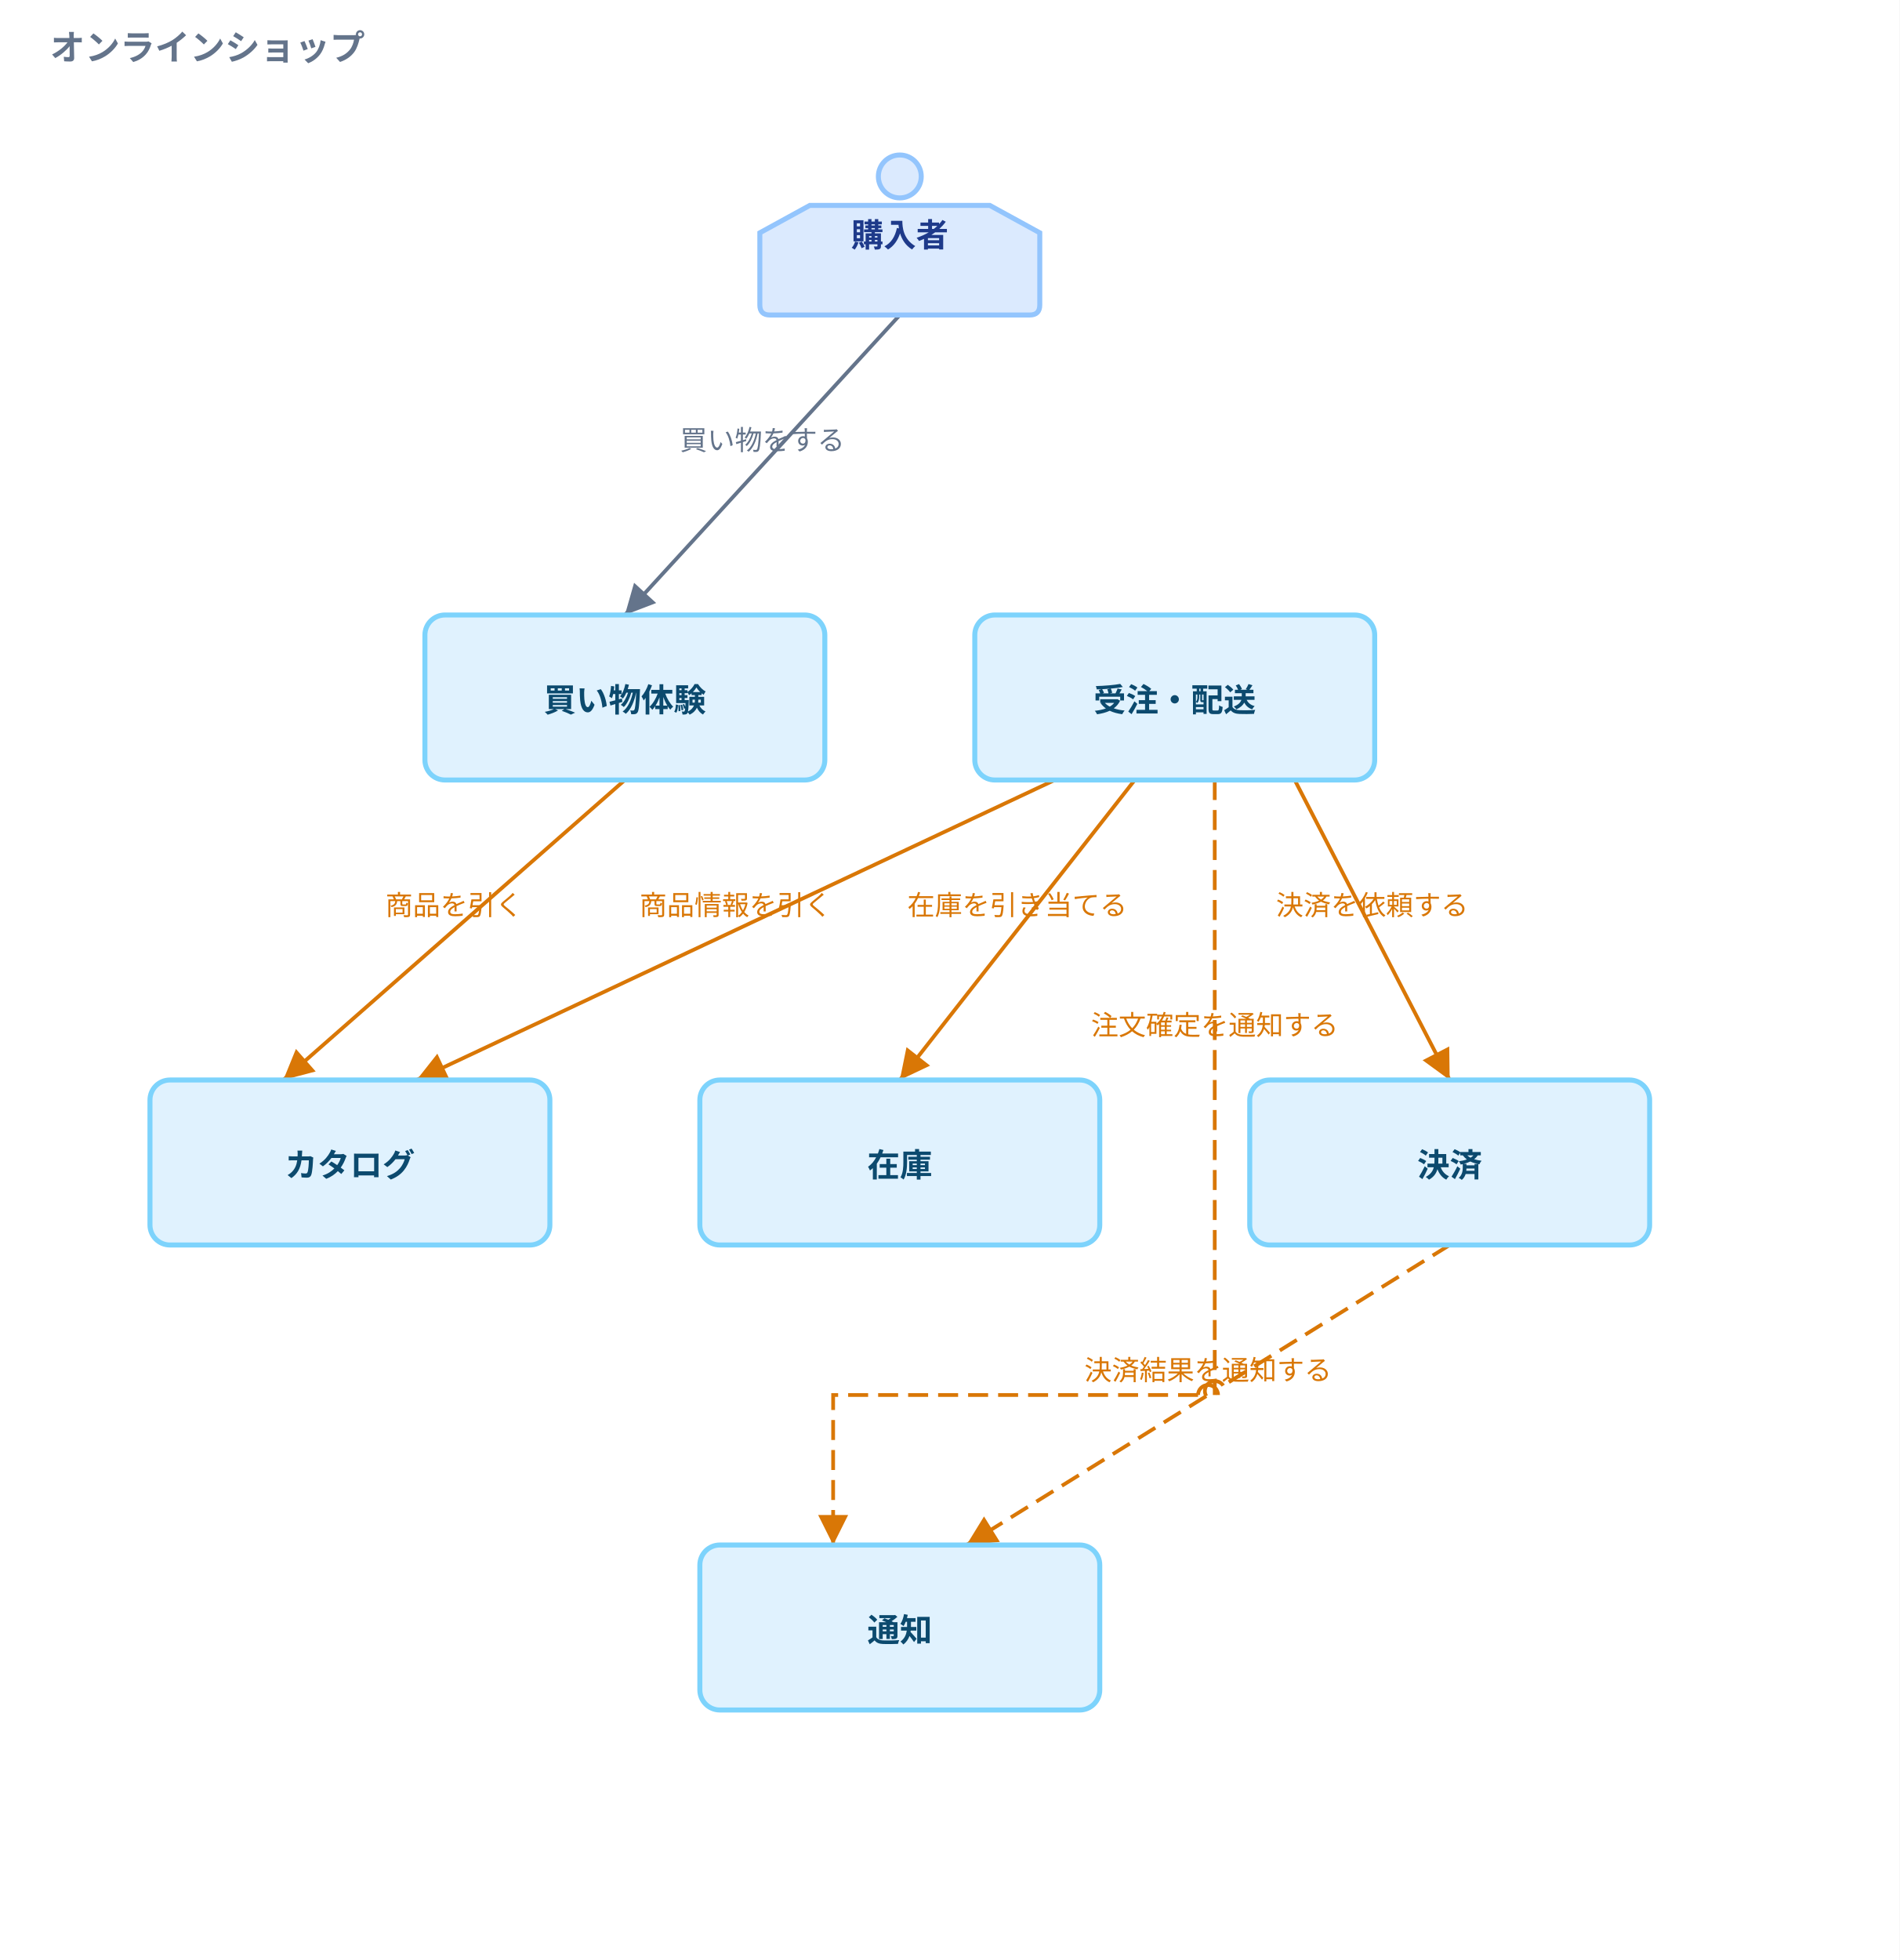
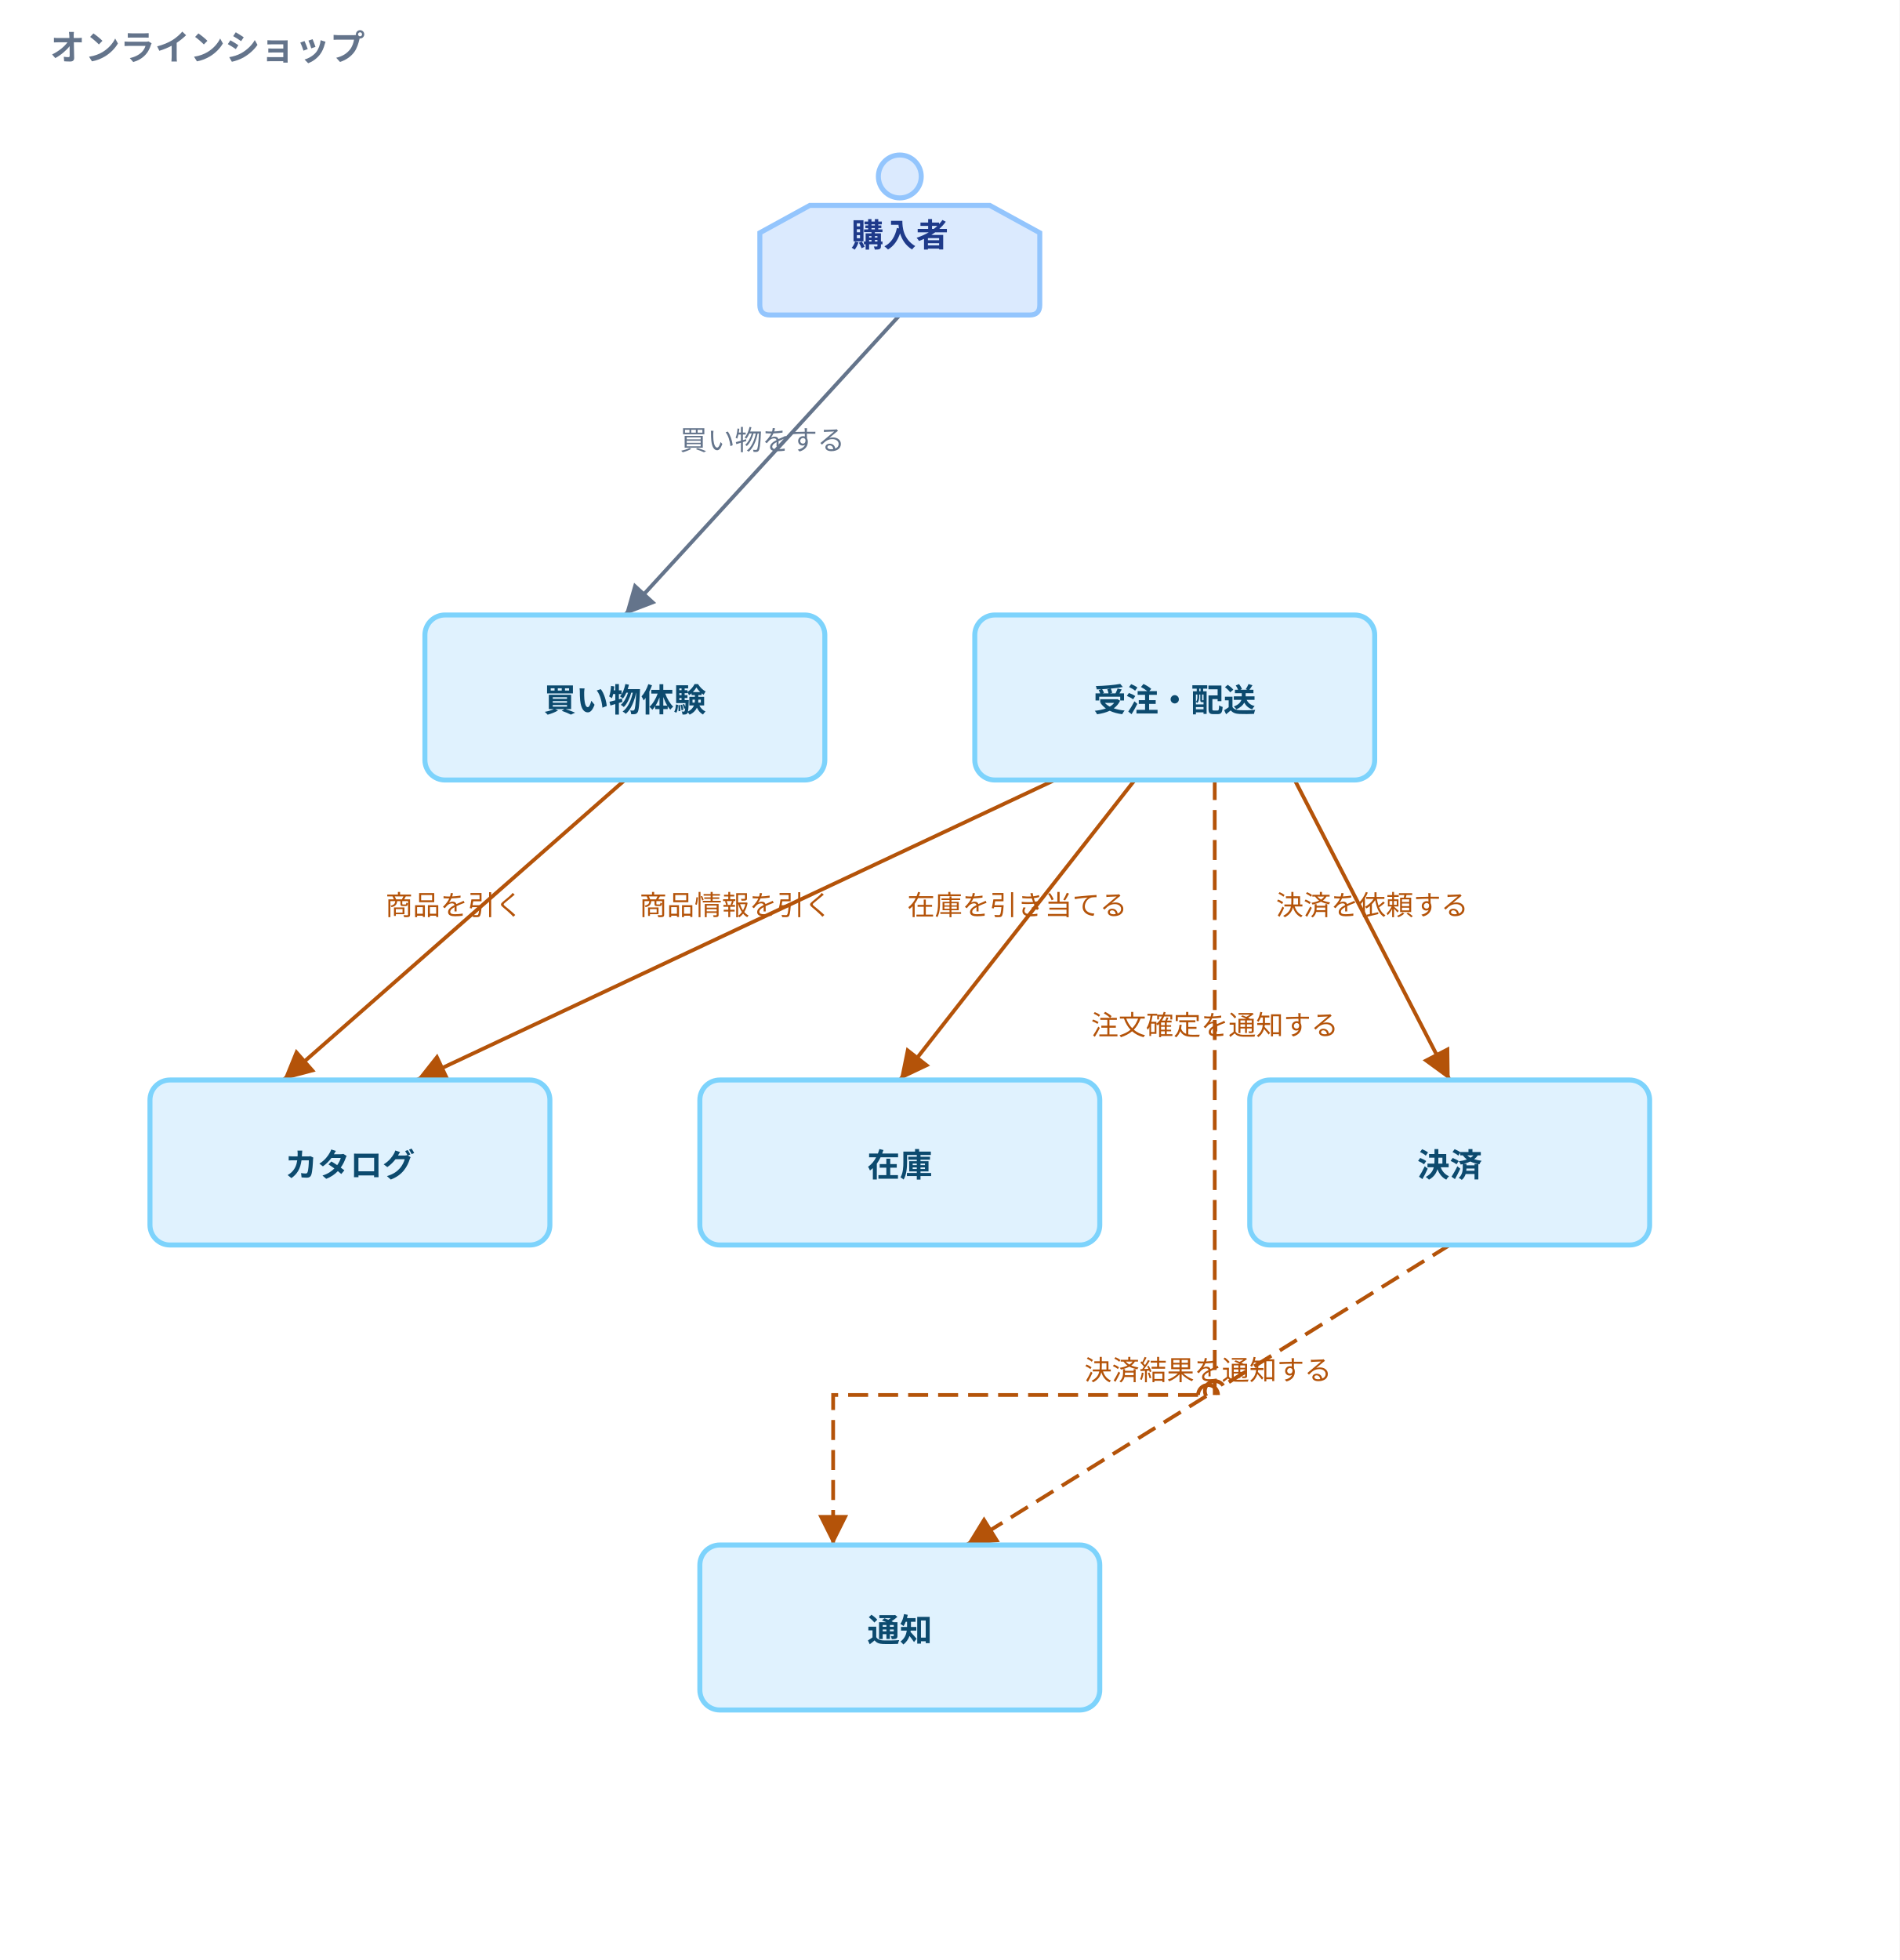
<svg xmlns="http://www.w3.org/2000/svg" viewBox="0 0 760 784" width="760" height="784">
  <defs>
    <marker id="arrow-default" viewBox="0 0 10 10" refX="10" refY="5" markerWidth="8" markerHeight="8" orient="auto-start-reverse">
      <path d="M 0 0 L 10 5 L 0 10 z" fill="#64748B" />
    </marker>
    <marker id="arrow-0" viewBox="0 0 10 10" refX="10" refY="5" markerWidth="8" markerHeight="8" orient="auto-start-reverse">
-       <path d="M 0 0 L 10 5 L 0 10 z" fill="#D97706" />
+       <path d="M 0 0 L 10 5 L 0 10 z" fill="#B45309" />
    </marker>
  </defs>
  <rect width="760" height="784" fill="#FFFFFF" rx="0" />
  <text x="20" y="24" fill="#64748B" font-size="14px" font-family="sans-serif" font-weight="bold">オンラインショップ</text>
  <g class="edges">
    <g data-edge-from="Customer" data-edge-to="ShoppingService" data-edge-kind="sync" data-edge-canonical-id="Customer-&gt;ShoppingService" data-edge-label="買い物をする" class="krs-edge krs-edge--interactive">
      <line x1="360" y1="126" x2="250" y2="246" stroke="transparent" stroke-width="14" stroke-linecap="butt" class="krs-edge__hitline" />
      <line x1="360" y1="126" x2="250" y2="246" stroke="#64748B" stroke-width="1.5" marker-end="url(#arrow-default)" />
      <text x="305" y="180" text-anchor="middle" fill="#64748B" font-size="11px" font-family="sans-serif">買い物をする</text>
    </g>
    <g data-edge-from="ShoppingService" data-edge-to="CatalogService" data-edge-kind="sync" data-edge-canonical-id="ShoppingService-&gt;CatalogService" data-edge-label="商品を引く" class="krs-edge krs-edge--interactive">
      <line x1="250" y1="312" x2="113.333" y2="432" stroke="transparent" stroke-width="14" stroke-linecap="butt" class="krs-edge__hitline" />
-       <line x1="250" y1="312" x2="113.333" y2="432" stroke="#D97706" stroke-width="1.5" marker-end="url(#arrow-0)" />
-       <text x="181.667" y="366" text-anchor="middle" fill="#D97706" font-size="11px" font-family="sans-serif">商品を引く</text>
+       <line x1="250" y1="312" x2="113.333" y2="432" stroke="#B45309" stroke-width="1.5" marker-end="url(#arrow-0)" />
+       <text x="181.667" y="366" text-anchor="middle" fill="#B45309" font-size="11px" font-family="sans-serif">商品を引く</text>
    </g>
    <g data-edge-from="OrderService" data-edge-to="CatalogService" data-edge-kind="sync" data-edge-canonical-id="OrderService-&gt;CatalogService" data-edge-label="商品情報を引く" class="krs-edge krs-edge--interactive">
      <line x1="422" y1="312" x2="166.667" y2="432" stroke="transparent" stroke-width="14" stroke-linecap="butt" class="krs-edge__hitline" />
-       <line x1="422" y1="312" x2="166.667" y2="432" stroke="#D97706" stroke-width="1.5" marker-end="url(#arrow-0)" />
-       <text x="294.333" y="366" text-anchor="middle" fill="#D97706" font-size="11px" font-family="sans-serif">商品情報を引く</text>
+       <line x1="422" y1="312" x2="166.667" y2="432" stroke="#B45309" stroke-width="1.5" marker-end="url(#arrow-0)" />
+       <text x="294.333" y="366" text-anchor="middle" fill="#B45309" font-size="11px" font-family="sans-serif">商品情報を引く</text>
    </g>
    <g data-edge-from="OrderService" data-edge-to="InventoryService" data-edge-kind="sync" data-edge-canonical-id="OrderService-&gt;InventoryService" data-edge-label="在庫を引き当てる" class="krs-edge krs-edge--interactive">
      <line x1="454" y1="312" x2="360" y2="432" stroke="transparent" stroke-width="14" stroke-linecap="butt" class="krs-edge__hitline" />
-       <line x1="454" y1="312" x2="360" y2="432" stroke="#D97706" stroke-width="1.5" marker-end="url(#arrow-0)" />
-       <text x="407" y="366" text-anchor="middle" fill="#D97706" font-size="11px" font-family="sans-serif">在庫を引き当てる</text>
+       <line x1="454" y1="312" x2="360" y2="432" stroke="#B45309" stroke-width="1.5" marker-end="url(#arrow-0)" />
+       <text x="407" y="366" text-anchor="middle" fill="#B45309" font-size="11px" font-family="sans-serif">在庫を引き当てる</text>
    </g>
    <g data-edge-from="OrderService" data-edge-to="PaymentService" data-edge-kind="sync" data-edge-canonical-id="OrderService-&gt;PaymentService" data-edge-label="決済を依頼する" class="krs-edge krs-edge--interactive">
      <line x1="518" y1="312" x2="580" y2="432" stroke="transparent" stroke-width="14" stroke-linecap="butt" class="krs-edge__hitline" />
-       <line x1="518" y1="312" x2="580" y2="432" stroke="#D97706" stroke-width="1.5" marker-end="url(#arrow-0)" />
-       <text x="549" y="366" text-anchor="middle" fill="#D97706" font-size="11px" font-family="sans-serif">決済を依頼する</text>
+       <line x1="518" y1="312" x2="580" y2="432" stroke="#B45309" stroke-width="1.5" marker-end="url(#arrow-0)" />
+       <text x="549" y="366" text-anchor="middle" fill="#B45309" font-size="11px" font-family="sans-serif">決済を依頼する</text>
    </g>
    <g data-edge-from="OrderService" data-edge-to="NotificationService" data-edge-kind="async" data-edge-canonical-id="OrderService--&gt;NotificationService" data-edge-label="注文確定を通知する" class="krs-edge krs-edge--interactive">
      <polyline points="486,312 486,558 333.333,558 333.333,618" fill="none" stroke="transparent" stroke-width="14" stroke-linecap="butt" class="krs-edge__hitline" />
-       <path d="M 486 312 L 486 558 L 486 558 M 479.33 558 L 333.33 558 L 333.33 618" fill="none" stroke="#D97706" stroke-width="1.5" stroke-dasharray="8 4" marker-end="url(#arrow-0)" />
-       <text x="486" y="414" text-anchor="middle" fill="#D97706" font-size="11px" font-family="sans-serif">注文確定を通知する</text>
+       <path d="M 486 312 L 486 558 L 486 558 M 479.33 558 L 333.33 558 L 333.33 618" fill="none" stroke="#B45309" stroke-width="1.5" stroke-dasharray="8 4" marker-end="url(#arrow-0)" />
+       <text x="486" y="414" text-anchor="middle" fill="#B45309" font-size="11px" font-family="sans-serif">注文確定を通知する</text>
    </g>
    <g data-edge-from="PaymentService" data-edge-to="NotificationService" data-edge-kind="async" data-edge-canonical-id="PaymentService--&gt;NotificationService" data-edge-label="決済結果を通知する" class="krs-edge krs-edge--interactive">
      <line x1="580" y1="498" x2="386.667" y2="618" stroke="transparent" stroke-width="14" stroke-linecap="butt" class="krs-edge__hitline" />
-       <path d="M 580 498 L 489.4 554.24 M 482.6 558.45 L 386.67 618" fill="none" stroke="#D97706" stroke-width="1.5" stroke-dasharray="8 4" marker-end="url(#arrow-0)" />
-       <text x="483.333" y="552" text-anchor="middle" fill="#D97706" font-size="11px" font-family="sans-serif">決済結果を通知する</text>
+       <path d="M 580 498 L 489.4 554.24 M 482.6 558.45 L 386.67 618" fill="none" stroke="#B45309" stroke-width="1.5" stroke-dasharray="8 4" marker-end="url(#arrow-0)" />
+       <text x="483.333" y="552" text-anchor="middle" fill="#B45309" font-size="11px" font-family="sans-serif">決済結果を通知する</text>
    </g>
  </g>
  <g class="crossing-marks">
-     <path d="M 482.6 558.45 A 4 4 -31.83 0 1 489.4 554.24" fill="none" stroke="#D97706" stroke-width="1.5" />
-     <path d="M 479.33 558 A 4 4 0 0 1 487.33 558" fill="none" stroke="#D97706" stroke-width="1.5" />
+     <path d="M 482.6 558.45 A 4 4 -31.83 0 1 489.4 554.24" fill="none" stroke="#B45309" stroke-width="1.5" />
+     <path d="M 479.33 558 A 4 4 0 0 1 487.33 558" fill="none" stroke="#B45309" stroke-width="1.5" />
  </g>
  <g class="nodes">
    <g data-node-id="Customer" data-node-kind="user" data-has-children="false" data-has-description="false">
      <circle cx="360" cy="70.58" r="8.58" fill="#DBEAFE" stroke="#93C5FD" stroke-width="2" />
      <path d="M324 82.16 L396 82.16 L416 93.12 L416 122 Q416 126 412 126 L308 126 Q304 126 304 122 L304 93.12 Z" fill="#DBEAFE" stroke="#93C5FD" stroke-width="2" />
      <text x="360" y="93" text-anchor="middle" dominant-baseline="central" fill="#1E3A8A" font-size="13px" font-weight="bold" font-family="sans-serif">購入者</text>
    </g>
    <g data-node-id="ShoppingService" data-node-kind="service" data-has-children="true" data-has-description="false" style="cursor: pointer">
      <rect x="170" y="246" width="160" height="66" rx="8" ry="8" fill="#E0F2FE" stroke="#7DD3FC" stroke-width="2" />
      <text x="250" y="279" text-anchor="middle" dominant-baseline="central" fill="#0C4A6E" font-size="13px" font-weight="bold" font-family="sans-serif">買い物体験</text>
    </g>
    <g data-node-id="OrderService" data-node-kind="service" data-has-children="true" data-has-description="false" style="cursor: pointer">
      <rect x="390" y="246" width="160" height="66" rx="8" ry="8" fill="#E0F2FE" stroke="#7DD3FC" stroke-width="2" />
      <text x="470" y="279" text-anchor="middle" dominant-baseline="central" fill="#0C4A6E" font-size="13px" font-weight="bold" font-family="sans-serif">受注・配送</text>
    </g>
    <g data-node-id="CatalogService" data-node-kind="service" data-has-children="true" data-has-description="false" style="cursor: pointer">
      <rect x="60" y="432" width="160" height="66" rx="8" ry="8" fill="#E0F2FE" stroke="#7DD3FC" stroke-width="2" />
      <text x="140" y="465" text-anchor="middle" dominant-baseline="central" fill="#0C4A6E" font-size="13px" font-weight="bold" font-family="sans-serif">カタログ</text>
    </g>
    <g data-node-id="InventoryService" data-node-kind="service" data-has-children="true" data-has-description="false" style="cursor: pointer">
      <rect x="280" y="432" width="160" height="66" rx="8" ry="8" fill="#E0F2FE" stroke="#7DD3FC" stroke-width="2" />
      <text x="360" y="465" text-anchor="middle" dominant-baseline="central" fill="#0C4A6E" font-size="13px" font-weight="bold" font-family="sans-serif">在庫</text>
    </g>
    <g data-node-id="PaymentService" data-node-kind="service" data-has-children="true" data-has-description="false" style="cursor: pointer">
      <rect x="500" y="432" width="160" height="66" rx="8" ry="8" fill="#E0F2FE" stroke="#7DD3FC" stroke-width="2" />
      <text x="580" y="465" text-anchor="middle" dominant-baseline="central" fill="#0C4A6E" font-size="13px" font-weight="bold" font-family="sans-serif">決済</text>
    </g>
    <g data-node-id="NotificationService" data-node-kind="service" data-has-children="true" data-has-description="false" style="cursor: pointer">
      <rect x="280" y="618" width="160" height="66" rx="8" ry="8" fill="#E0F2FE" stroke="#7DD3FC" stroke-width="2" />
      <text x="360" y="651" text-anchor="middle" dominant-baseline="central" fill="#0C4A6E" font-size="13px" font-weight="bold" font-family="sans-serif">通知</text>
    </g>
  </g>
</svg>
